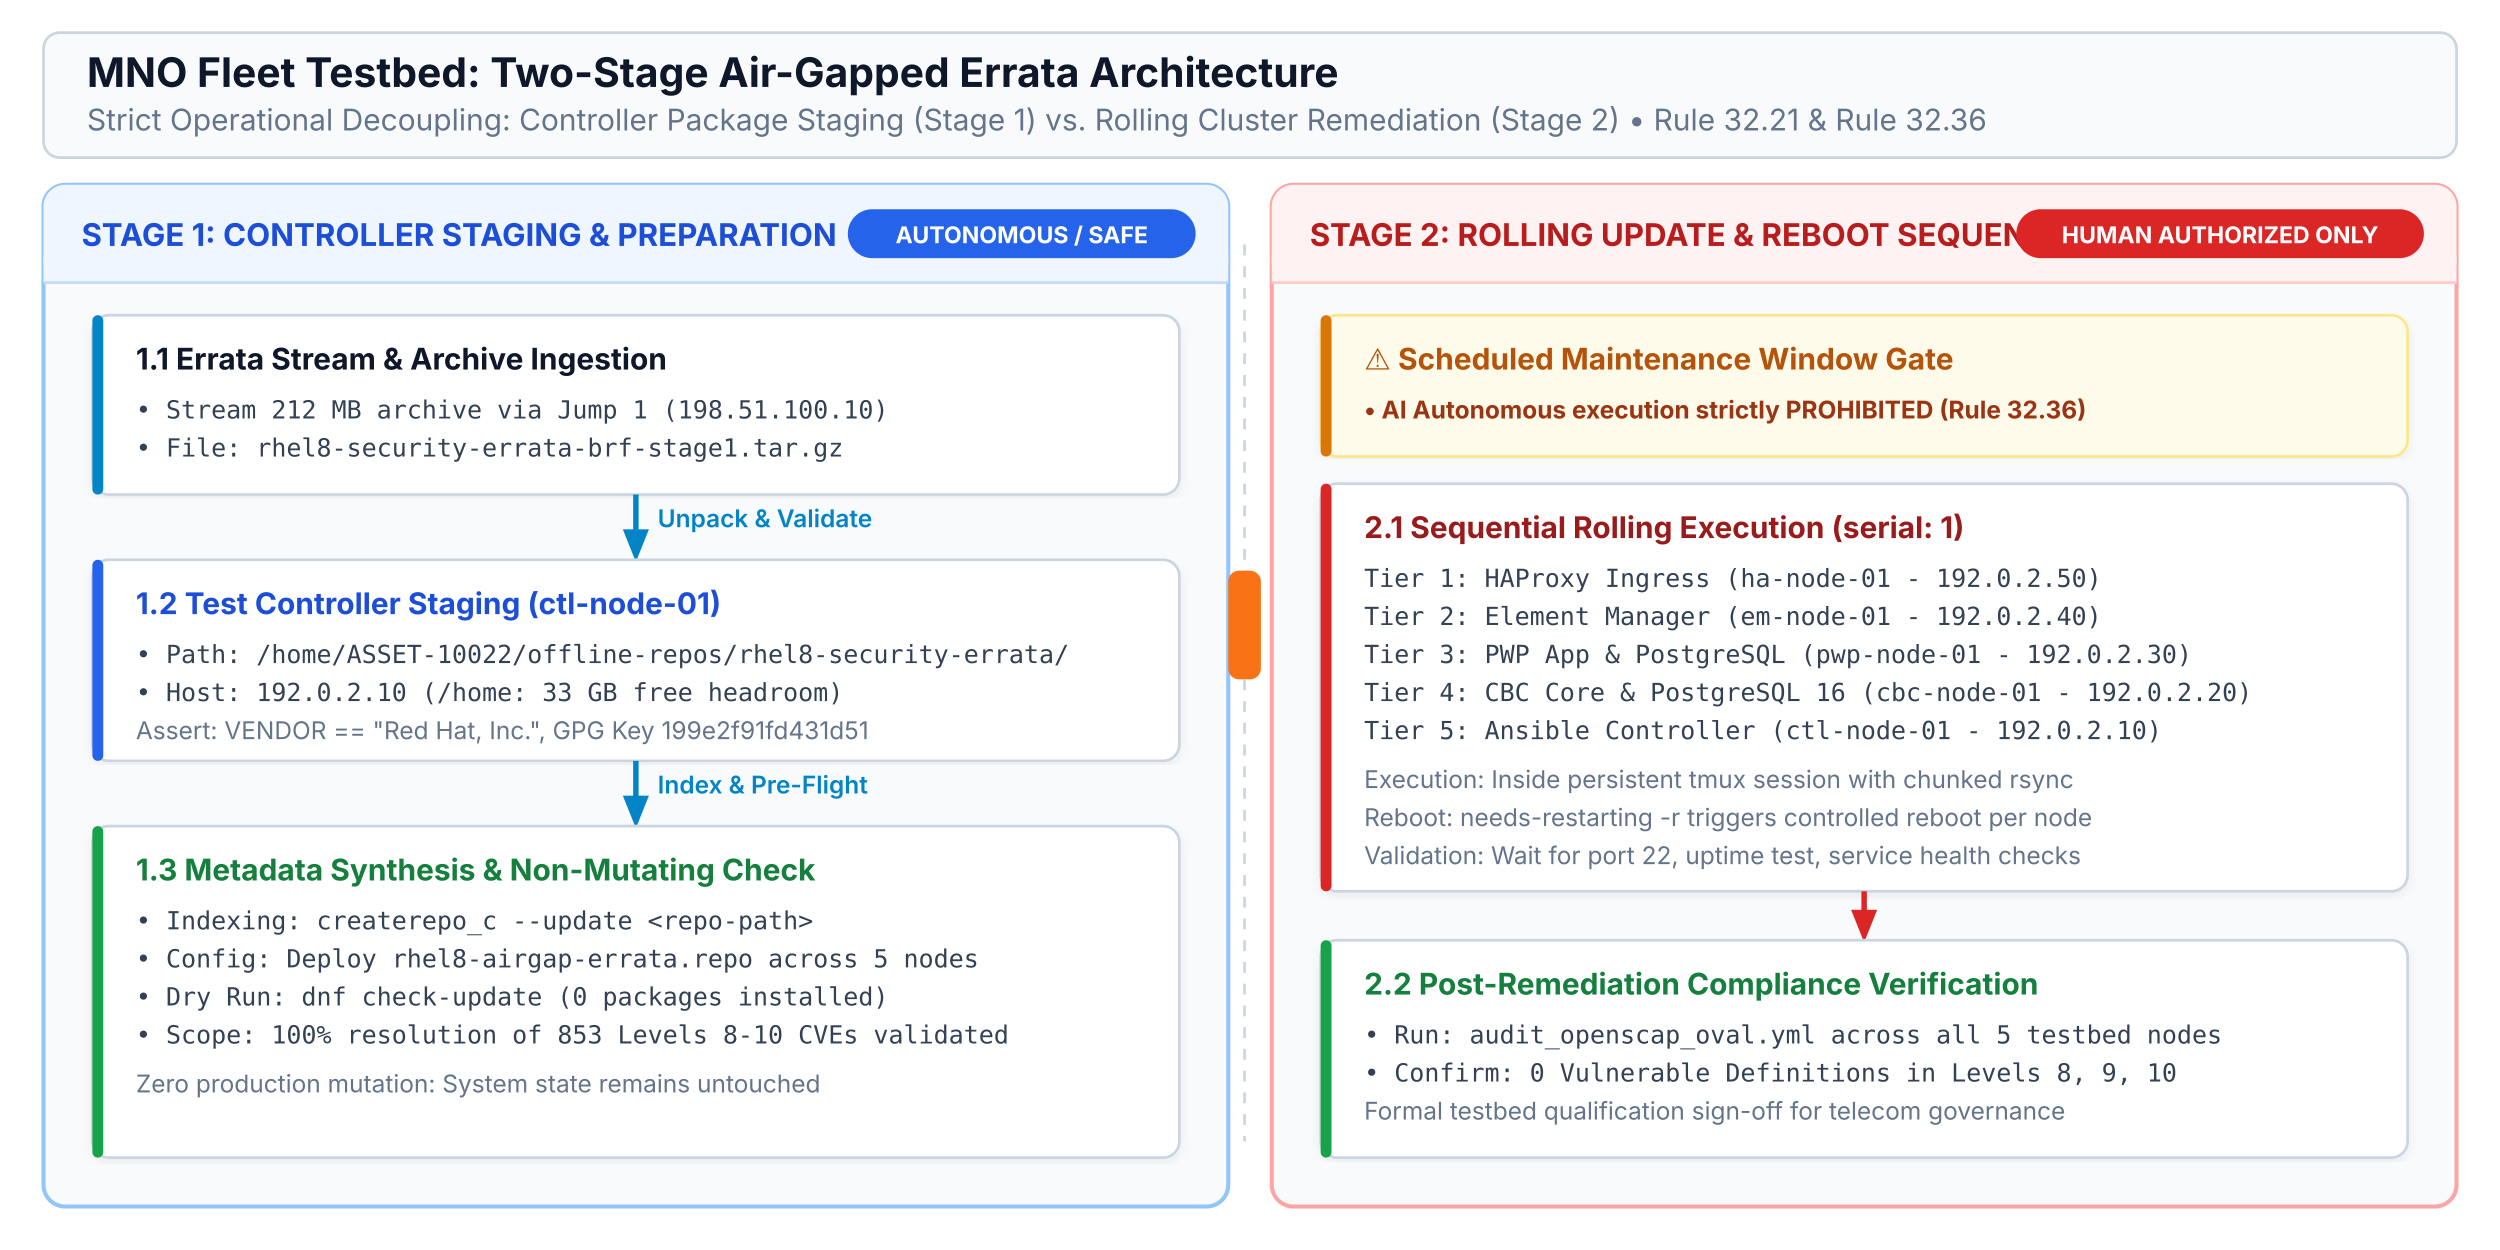
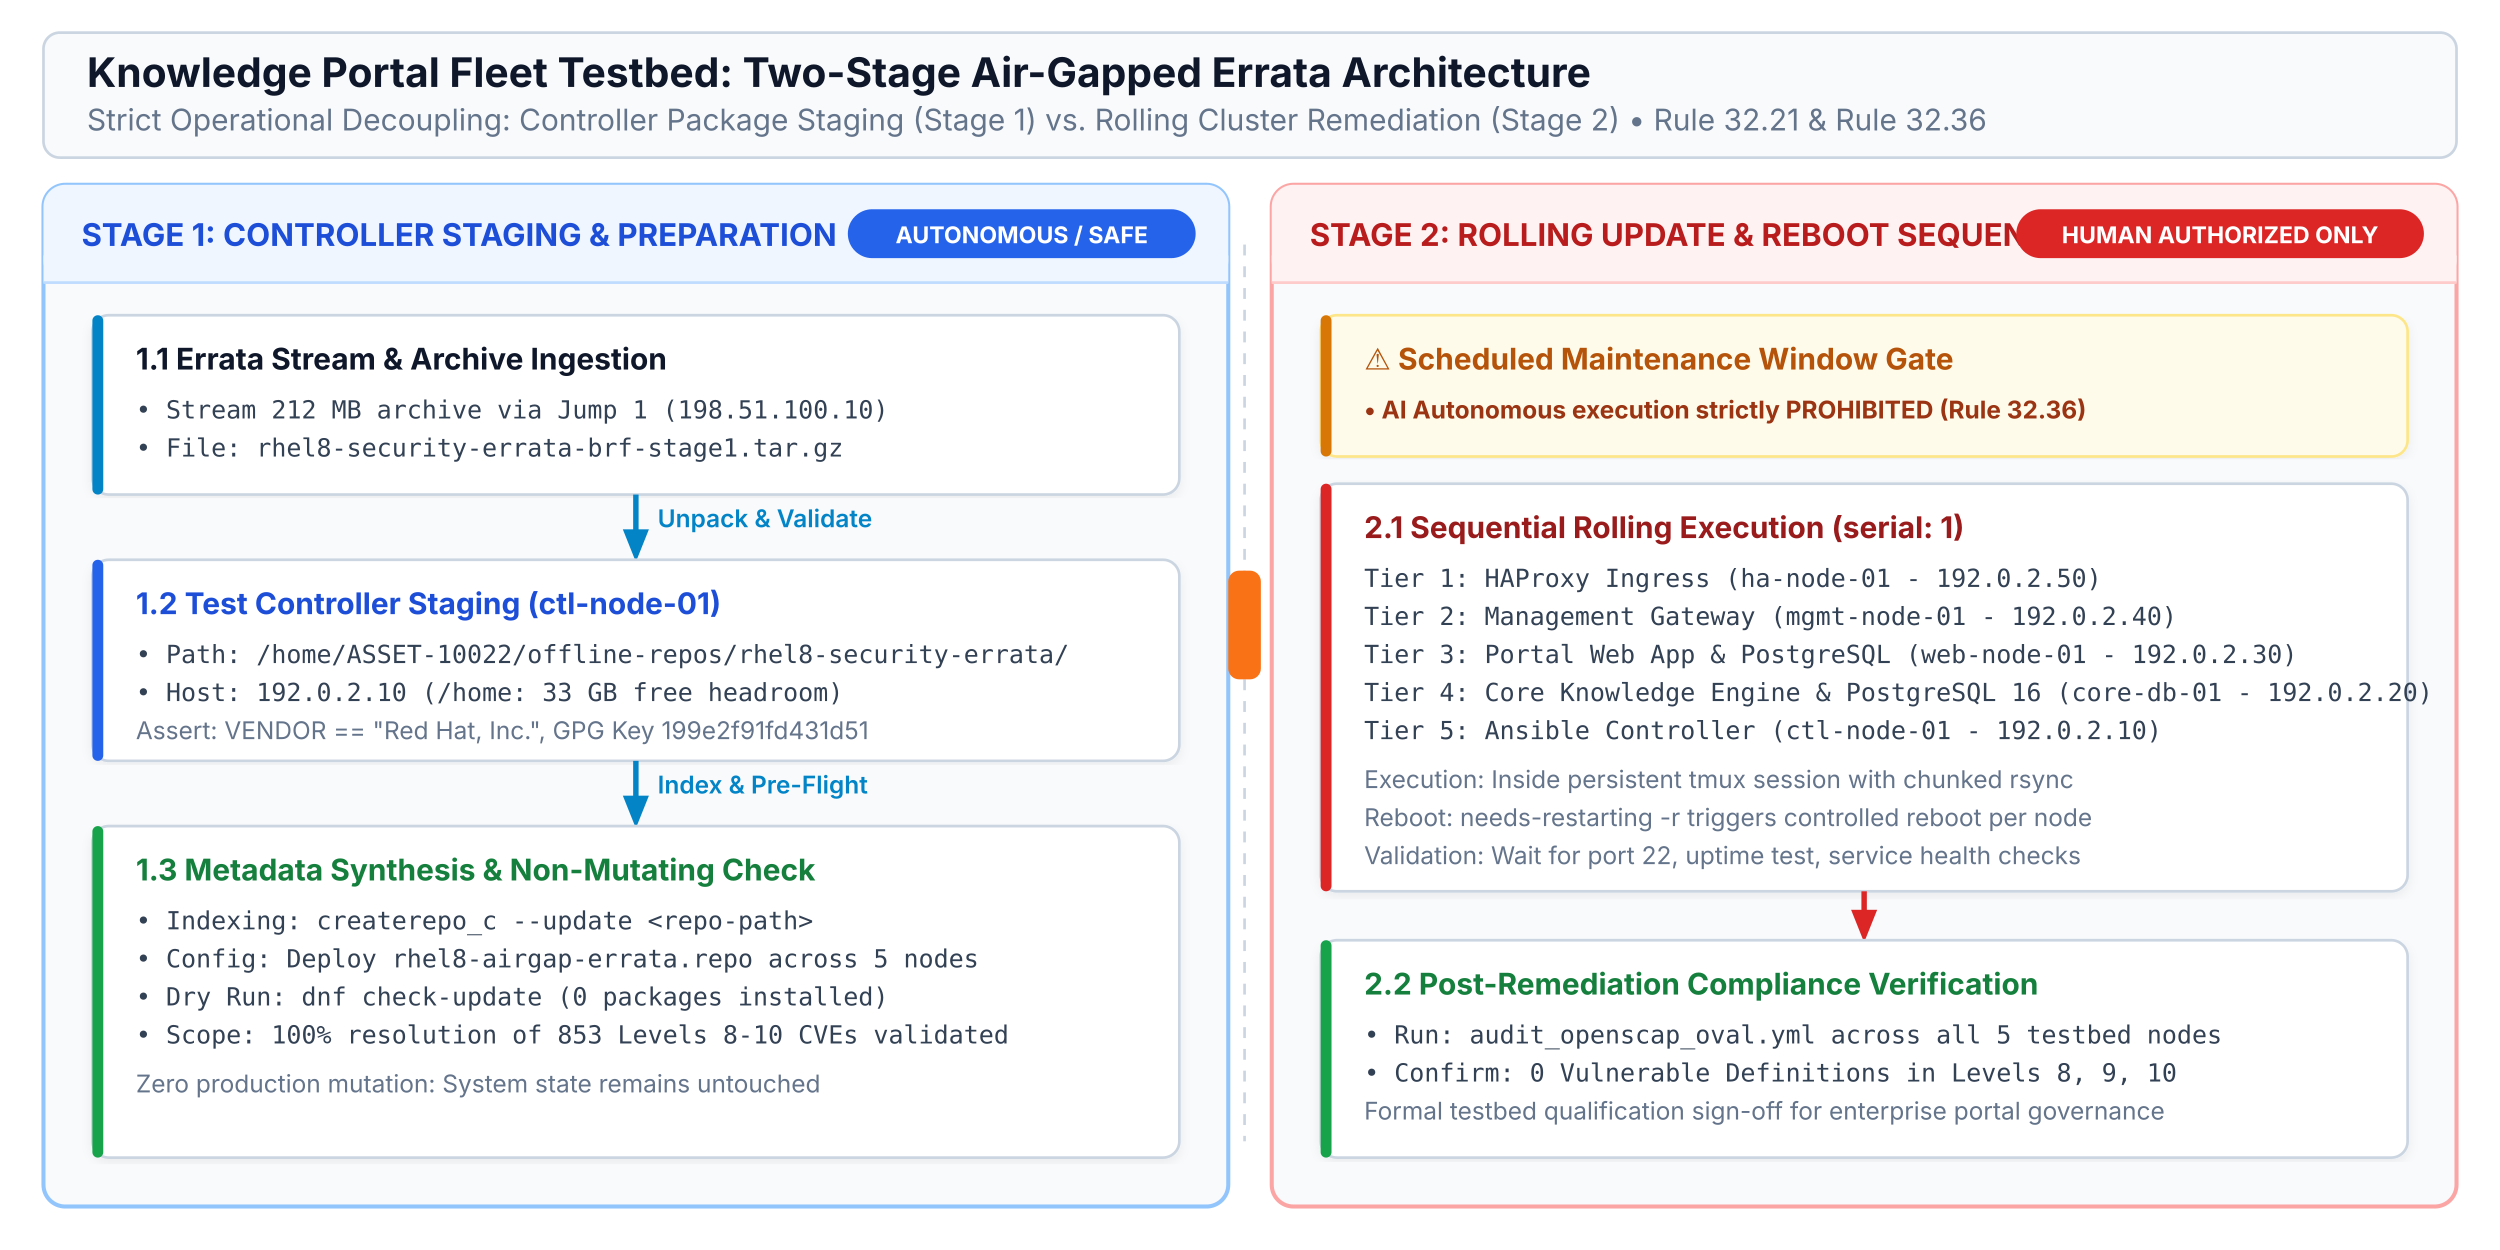
<svg xmlns="http://www.w3.org/2000/svg" viewBox="0 0 920 460" width="100%" height="100%">
  <defs>
    <style>
      .bg { fill: #FFFFFF; }
      .main-title { font-family: 'Inter', system-ui, -apple-system, sans-serif; font-size: 15px; font-weight: 700; fill: #0F172A; }
      .main-sub { font-family: 'Inter', system-ui, -apple-system, sans-serif; font-size: 11px; fill: #64748B; }
      .col-title { font-family: 'Inter', system-ui, -apple-system, sans-serif; font-size: 11.5px; font-weight: 700; }
      .card-header { font-family: 'Inter', system-ui, -apple-system, sans-serif; font-size: 11px; font-weight: 700; }
      .card-body { font-family: 'JetBrains Mono', 'Fira Code', monospace; font-size: 9.2px; fill: #334155; }
      .card-meta { font-family: 'Inter', system-ui, -apple-system, sans-serif; font-size: 9px; fill: #64748B; }
      .flow-label { font-family: 'Inter', system-ui, -apple-system, sans-serif; font-size: 9px; font-weight: 600; fill: #0284C7; }
      .badge-text { font-family: 'Inter', system-ui, -apple-system, sans-serif; font-size: 8.5px; font-weight: 700; fill: #FFFFFF; }
      .gate-text { font-family: 'Inter', system-ui, -apple-system, sans-serif; font-size: 9px; font-weight: 700; fill: #9A3412; }
    </style>
    <filter id="cardShadow" x="-2%" y="-2%" width="104%" height="104%">
      <feDropShadow dx="0" dy="1.5" stdDeviation="2" flood-color="#0F172A" flood-opacity="0.06" />
    </filter>
    <marker id="arrowBlue" viewBox="0 0 10 10" refX="6" refY="5" markerWidth="6" markerHeight="6" orient="auto-start-reverse">
      <path d="M 0 1 L 10 5 L 0 9 z" fill="#0284C7" />
    </marker>
    <marker id="arrowRed" viewBox="0 0 10 10" refX="6" refY="5" markerWidth="6" markerHeight="6" orient="auto-start-reverse">
      <path d="M 0 1 L 10 5 L 0 9 z" fill="#DC2626" />
    </marker>
  </defs>
  <rect width="920" height="460" class="bg" />
  <rect x="16" y="12" width="888" height="46" rx="6" fill="#F8FAFC" stroke="#CBD5E1" stroke-width="1" />
-   <text x="32" y="32" class="main-title">MNO Fleet Testbed: Two-Stage Air-Gapped Errata Architecture</text>
+   <text x="32" y="32" class="main-title">Knowledge Portal Fleet Testbed: Two-Stage Air-Gapped Errata Architecture</text>
  <text x="32" y="48" class="main-sub">Strict Operational Decoupling: Controller Package Staging (Stage 1) vs. Rolling Cluster Remediation (Stage 2) • Rule 32.21 &amp; Rule 32.36</text>
  <g transform="translate(16, 68)">
    <rect width="436" height="376" rx="8" fill="#F8FAFC" stroke="#93C5FD" stroke-width="1.5" />
    <rect width="436" height="36" rx="8" fill="#EFF6FF" />
    <rect y="26" width="436" height="10" fill="#EFF6FF" />
    <line x1="0" y1="36" x2="436" y2="36" stroke="#BFDBFE" stroke-width="1" />
    <text x="14" y="22.5" class="col-title" fill="#1D4ED8">STAGE 1: CONTROLLER STAGING &amp; PREPARATION</text>
    <rect x="296" y="9" width="128" height="18" rx="9" fill="#2563EB" />
    <text x="360" y="21.5" class="badge-text" text-anchor="middle">AUTONOMOUS / SAFE</text>
    <g transform="translate(18, 48)">
      <rect width="400" height="66" rx="6" fill="#FFFFFF" stroke="#CBD5E1" stroke-width="1" filter="url(#cardShadow)" />
      <rect width="4" height="66" rx="2" fill="#0284C7" />
      <text x="16" y="20" class="card-header" fill="#0F172A">1.1 Errata Stream &amp; Archive Ingestion</text>
      <text x="16" y="38" class="card-body">• Stream 212 MB archive via Jump 1 (198.51.100.10)</text>
      <text x="16" y="52" class="card-body">• File: rhel8-security-errata-brf-stage1.tar.gz</text>
    </g>
    <path d="M 218 114 L 218 134" stroke="#0284C7" stroke-width="2" marker-end="url(#arrowBlue)" fill="none" />
    <text x="226" y="126" class="flow-label">Unpack &amp; Validate</text>
    <g transform="translate(18, 138)">
      <rect width="400" height="74" rx="6" fill="#FFFFFF" stroke="#CBD5E1" stroke-width="1" filter="url(#cardShadow)" />
      <rect width="4" height="74" rx="2" fill="#2563EB" />
      <text x="16" y="20" class="card-header" fill="#1D4ED8">1.2 Test Controller Staging (ctl-node-01)</text>
      <text x="16" y="38" class="card-body">• Path: /home/ASSET-10022/offline-repos/rhel8-security-errata/</text>
      <text x="16" y="52" class="card-body">• Host: 192.0.2.10 (/home: 33 GB free headroom)</text>
      <text x="16" y="66" class="card-meta">Assert: VENDOR == "Red Hat, Inc.", GPG Key 199e2f91fd431d51</text>
    </g>
    <path d="M 218 212 L 218 232" stroke="#0284C7" stroke-width="2" marker-end="url(#arrowBlue)" fill="none" />
    <text x="226" y="224" class="flow-label">Index &amp; Pre-Flight</text>
    <g transform="translate(18, 236)">
      <rect width="400" height="122" rx="6" fill="#FFFFFF" stroke="#CBD5E1" stroke-width="1" filter="url(#cardShadow)" />
      <rect width="4" height="122" rx="2" fill="#16A34A" />
      <text x="16" y="20" class="card-header" fill="#15803D">1.3 Metadata Synthesis &amp; Non-Mutating Check</text>
      <text x="16" y="38" class="card-body">• Indexing: createrepo_c --update &lt;repo-path&gt;</text>
      <text x="16" y="52" class="card-body">• Config: Deploy rhel8-airgap-errata.repo across 5 nodes</text>
      <text x="16" y="66" class="card-body">• Dry Run: dnf check-update (0 packages installed)</text>
      <text x="16" y="80" class="card-body">• Scope: 100% resolution of 853 Levels 8-10 CVEs validated</text>
      <text x="16" y="98" class="card-meta">Zero production mutation: System state remains untouched</text>
    </g>
  </g>
  <g transform="translate(458, 230)">
    <line x1="0" y1="-140" x2="0" y2="190" stroke="#CBD5E1" stroke-width="1" stroke-dasharray="4 4" />
    <rect x="-6" y="-20" width="12" height="40" rx="4" fill="#F97316" />
  </g>
  <g transform="translate(468, 68)">
    <rect width="436" height="376" rx="8" fill="#F8FAFC" stroke="#FCA5A5" stroke-width="1.5" />
    <rect width="436" height="36" rx="8" fill="#FEF2F2" />
    <rect y="26" width="436" height="10" fill="#FEF2F2" />
    <line x1="0" y1="36" x2="436" y2="36" stroke="#FECACA" stroke-width="1" />
    <text x="14" y="22.5" class="col-title" fill="#B91C1C">STAGE 2: ROLLING UPDATE &amp; REBOOT SEQUENCE</text>
    <rect x="274" y="9" width="150" height="18" rx="9" fill="#DC2626" />
    <text x="349" y="21.5" class="badge-text" text-anchor="middle">HUMAN AUTHORIZED ONLY</text>
    <g transform="translate(18, 48)">
      <rect width="400" height="52" rx="6" fill="#FFFBEB" stroke="#FDE68A" stroke-width="1" filter="url(#cardShadow)" />
      <rect width="4" height="52" rx="2" fill="#D97706" />
      <text x="16" y="20" class="card-header" fill="#B45309">⚠️ Scheduled Maintenance Window Gate</text>
      <text x="16" y="38" class="gate-text">• AI Autonomous execution strictly PROHIBITED (Rule 32.36)</text>
    </g>
    <g transform="translate(18, 110)">
      <rect width="400" height="150" rx="6" fill="#FFFFFF" stroke="#CBD5E1" stroke-width="1" filter="url(#cardShadow)" />
      <rect width="4" height="150" rx="2" fill="#DC2626" />
      <text x="16" y="20" class="card-header" fill="#991B1B">2.1 Sequential Rolling Execution (serial: 1)</text>
      <text x="16" y="38" class="card-body">Tier 1: HAProxy Ingress (ha-node-01 - 192.0.2.50)</text>
-       <text x="16" y="52" class="card-body">Tier 2: Element Manager (em-node-01 - 192.0.2.40)</text>
-       <text x="16" y="66" class="card-body">Tier 3: PWP App &amp; PostgreSQL (pwp-node-01 - 192.0.2.30)</text>
-       <text x="16" y="80" class="card-body">Tier 4: CBC Core &amp; PostgreSQL 16 (cbc-node-01 - 192.0.2.20)</text>
+       <text x="16" y="52" class="card-body">Tier 2: Management Gateway (mgmt-node-01 - 192.0.2.40)</text>
+       <text x="16" y="66" class="card-body">Tier 3: Portal Web App &amp; PostgreSQL (web-node-01 - 192.0.2.30)</text>
+       <text x="16" y="80" class="card-body">Tier 4: Core Knowledge Engine &amp; PostgreSQL 16 (core-db-01 - 192.0.2.20)</text>
      <text x="16" y="94" class="card-body">Tier 5: Ansible Controller (ctl-node-01 - 192.0.2.10)</text>
      <text x="16" y="112" class="card-meta">Execution: Inside persistent tmux session with chunked rsync</text>
      <text x="16" y="126" class="card-meta">Reboot: needs-restarting -r triggers controlled reboot per node</text>
      <text x="16" y="140" class="card-meta">Validation: Wait for port 22, uptime test, service health checks</text>
    </g>
    <path d="M 218 260 L 218 274" stroke="#DC2626" stroke-width="2" marker-end="url(#arrowRed)" fill="none" />
    <g transform="translate(18, 278)">
      <rect width="400" height="80" rx="6" fill="#FFFFFF" stroke="#CBD5E1" stroke-width="1" filter="url(#cardShadow)" />
      <rect width="4" height="80" rx="2" fill="#16A34A" />
      <text x="16" y="20" class="card-header" fill="#15803D">2.2 Post-Remediation Compliance Verification</text>
      <text x="16" y="38" class="card-body">• Run: audit_openscap_oval.yml across all 5 testbed nodes</text>
      <text x="16" y="52" class="card-body">• Confirm: 0 Vulnerable Definitions in Levels 8, 9, 10</text>
-       <text x="16" y="66" class="card-meta">Formal testbed qualification sign-off for telecom governance</text>
+       <text x="16" y="66" class="card-meta">Formal testbed qualification sign-off for enterprise portal governance</text>
    </g>
  </g>
</svg>
